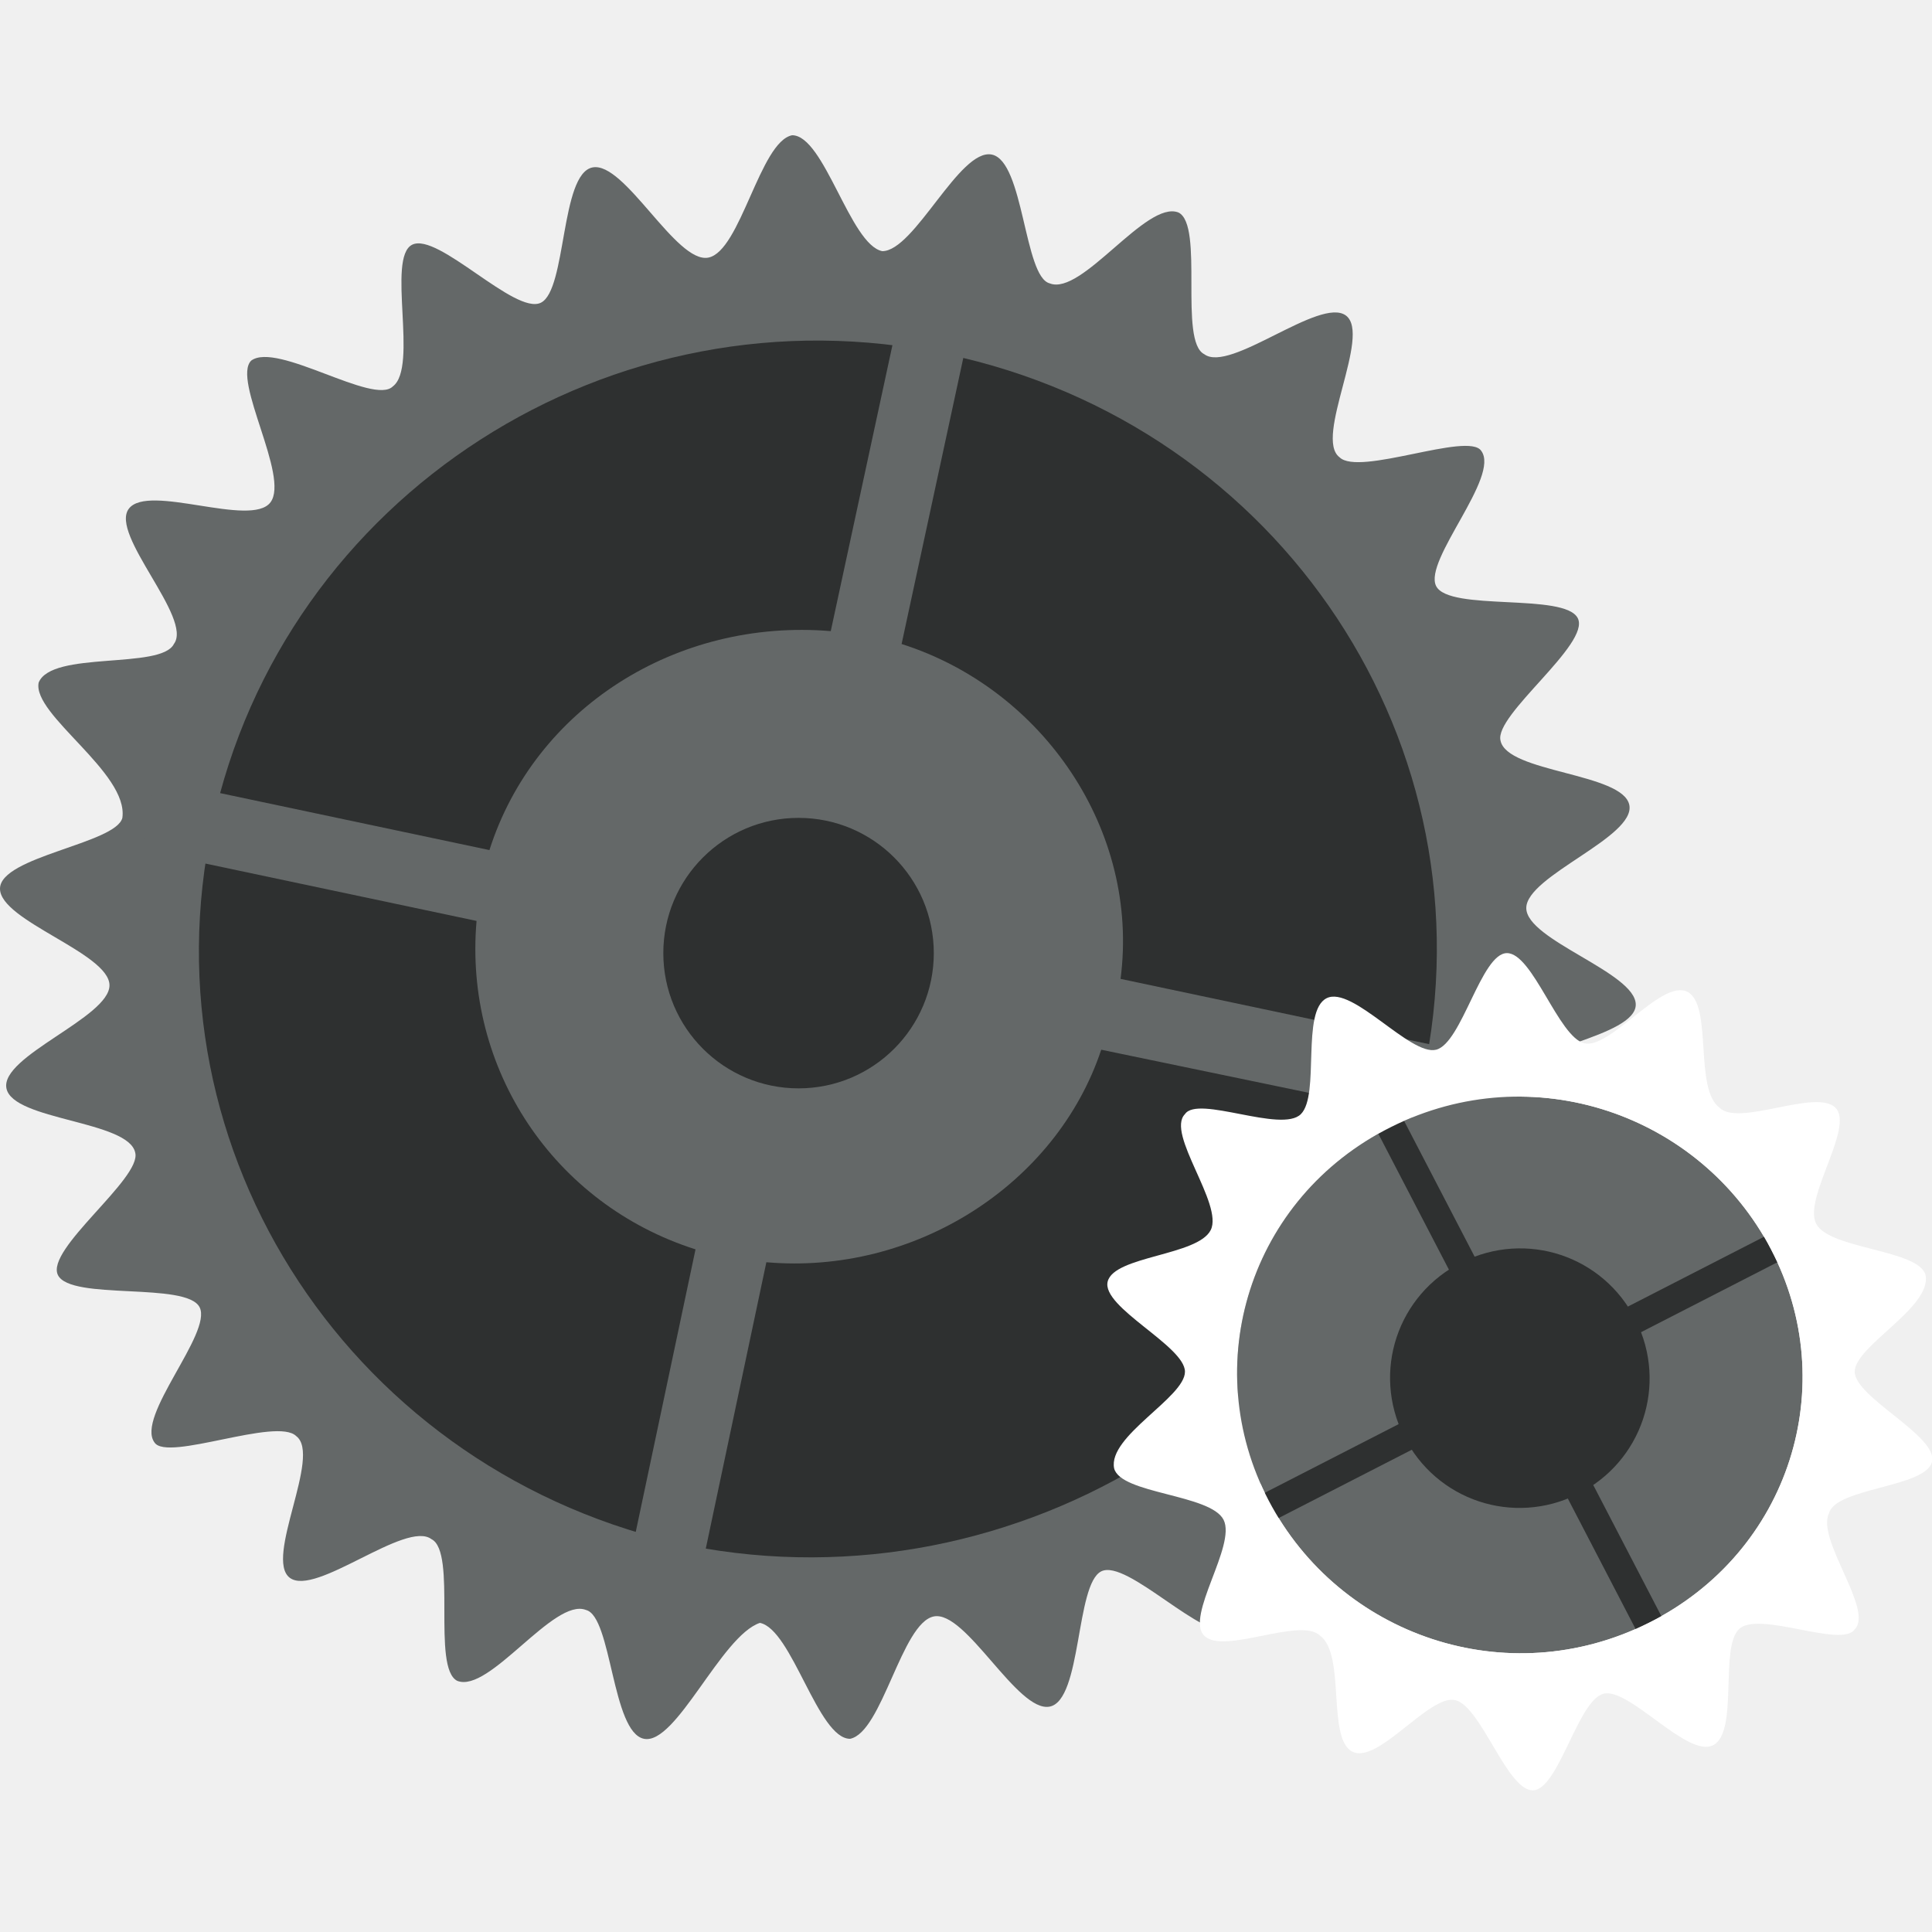
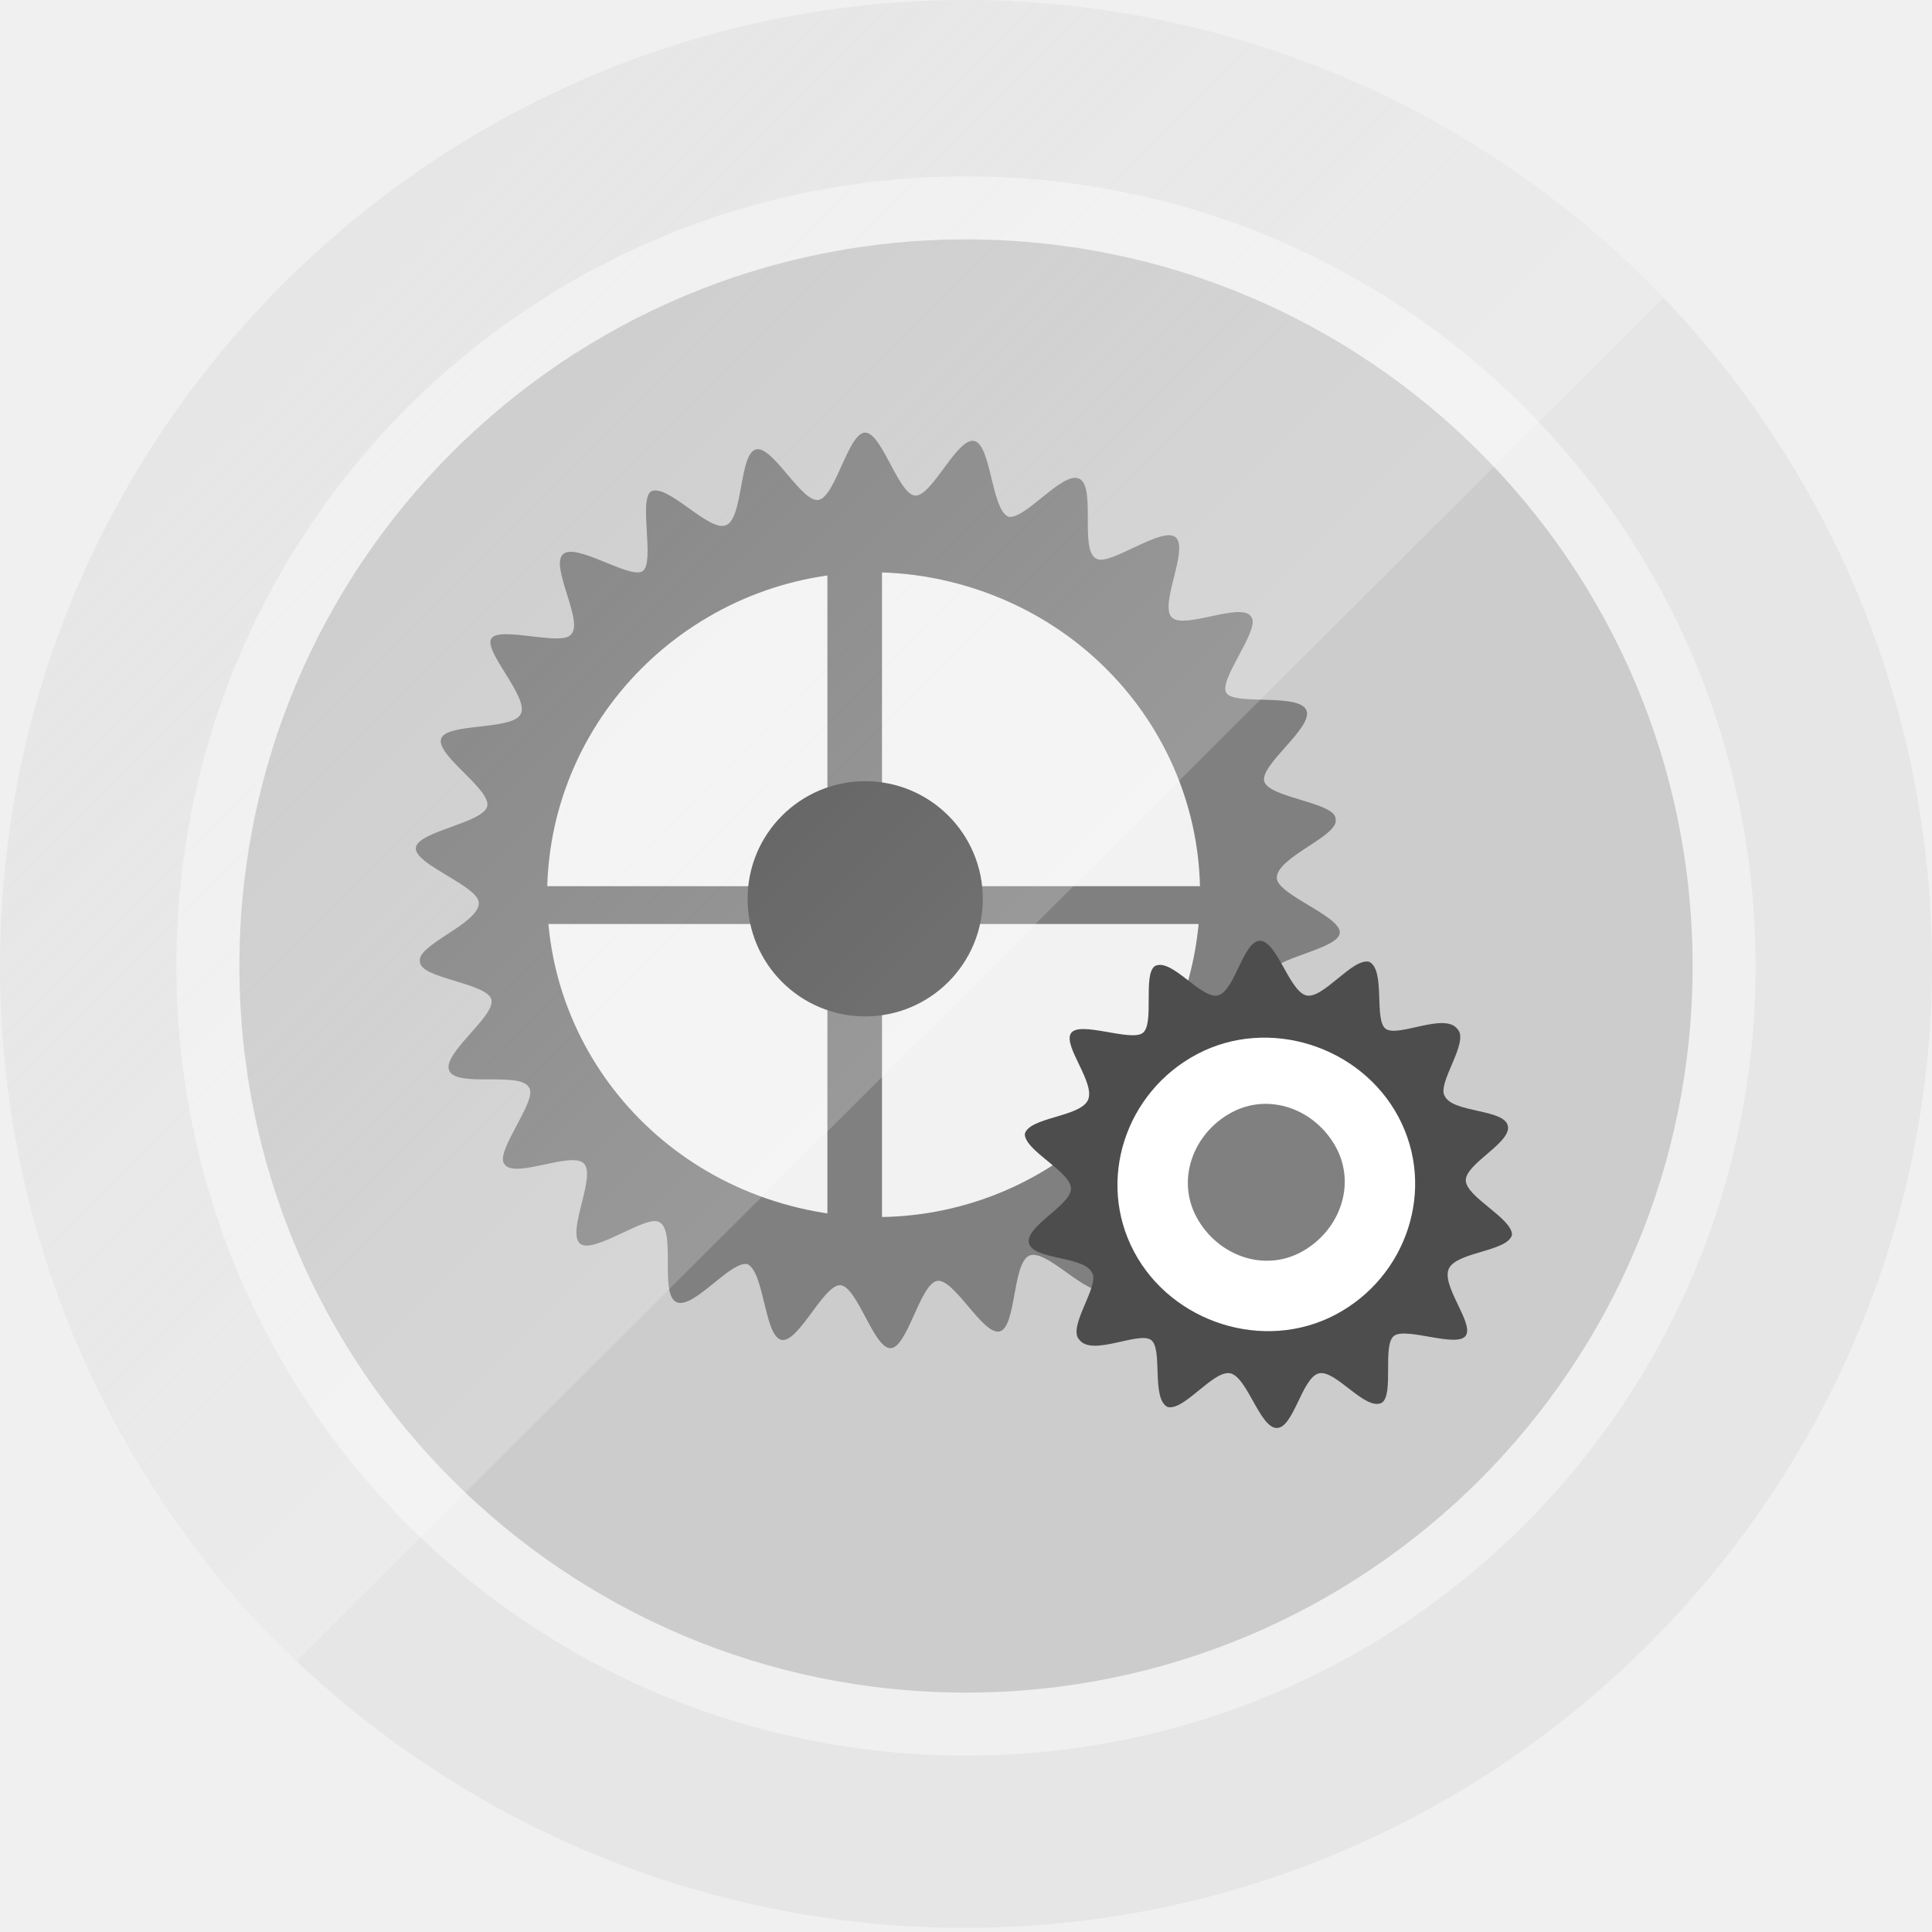
- <svg xmlns="http://www.w3.org/2000/svg" version="1.1" id="system_gray" x="0px" y="0px" viewBox="0 0 30 30" enable-background="new 0 0 30 30" xml:space="preserve">
+ <svg xmlns="http://www.w3.org/2000/svg" xmlns:xlink="http://www.w3.org/1999/xlink" version="1.1" id="Layer_1" x="0px" y="0px" viewBox="0 0 46 46" enable-background="new 0 0 46 46" xml:space="preserve">
  <g>
-     <g>
+     <defs>
+       <path id="SVGID_1_" d="M23,45.9l-0.4,0c-6.1-0.1-11.9-2.6-16.2-7C2.2,34.6-0.1,28.8,0,22.6C0.2,10.1,10.5,0,23,0l0.3,0    C36,0.2,46.2,10.6,46,23.3C45.8,35.8,35.5,45.9,23,45.9z" />
+     </defs>
+     <clipPath id="SVGID_2_">
+       <use xlink:href="#SVGID_1_" overflow="visible" />
+     </clipPath>
+     <g clip-path="url(#SVGID_2_)">
+       <circle fill="#CCCCCC" cx="23" cy="23" r="17.3" />
+       <g>
+         <path fill="#E6E6E6" d="M23,46C10.3,46,0,35.7,0,23C0,10.3,10.3,0,23,0c12.7,0,23,10.3,23,23C46,35.7,35.7,46,23,46z M23,4.2     C12.6,4.2,4.2,12.6,4.2,23S12.6,41.8,23,41.8S41.8,33.4,41.8,23S33.4,4.2,23,4.2z" />
+       </g>
      <g>
        <g>
-           <path fill="#646868" d="M10,27c-0.5-0.1-0.5-1.9-0.9-2c-0.5-0.2-1.5,1.3-2,1.1c-0.4-0.2,0-2-0.4-2.2c-0.4-0.3-1.8,0.9-2.2,0.6      c-0.4-0.3,0.5-1.9,0.1-2.2c-0.3-0.3-2,0.4-2.2,0.1c-0.3-0.4,0.9-1.7,0.7-2.1c-0.2-0.4-2-0.1-2.2-0.5s1.3-1.5,1.2-1.9      c-0.1-0.5-1.9-0.5-2-1s1.6-1.1,1.6-1.6S0,14.3,0,13.8s1.8-0.7,1.9-1.1C2,12,0.5,11.1,0.6,10.6c0.2-0.5,1.9-0.2,2.1-0.6      C3,9.6,1.7,8.3,2,7.9s1.9,0.3,2.2-0.1c0.3-0.4-0.6-1.9-0.3-2.2C4.3,5.3,5.8,6.3,6.1,6C6.5,5.7,6,4,6.4,3.8s1.6,1.1,2,0.9      c0.4-0.2,0.3-2,0.8-2.1S10.5,4.1,11,4s0.8-1.8,1.3-1.9c0.5,0,0.9,1.7,1.4,1.8c0.5,0,1.2-1.6,1.7-1.5c0.5,0.1,0.5,1.9,0.9,2      c0.5,0.2,1.5-1.3,2-1.1c0.4,0.2,0,2,0.4,2.2c0.4,0.3,1.8-0.9,2.2-0.6c0.4,0.3-0.5,1.9-0.1,2.2c0.3,0.3,2-0.4,2.2-0.1      c0.3,0.4-0.9,1.7-0.7,2.1c0.2,0.4,2,0.1,2.2,0.5s-1.3,1.5-1.2,1.9c0.1,0.5,1.9,0.5,2,1s-1.6,1.1-1.6,1.6s1.7,1,1.7,1.5      s-1.8,0.7-1.9,1.1c-0.1,0.5,1.4,1.4,1.3,1.8c-0.2,0.5-1.9,0.2-2.1,0.6s1.1,1.7,0.8,2.1c-0.3,0.4-1.9-0.3-2.2,0.1      c-0.3,0.4,0.6,1.9,0.3,2.2c-0.3,0.3-1.8-0.7-2.2-0.4c-0.4,0.3,0.2,2-0.3,2.2c-0.4,0.2-1.6-1.1-2-0.9s-0.3,2-0.8,2.1      S15,25,14.5,25.1s-0.8,1.8-1.3,1.9c-0.5,0-0.9-1.7-1.4-1.8C11.2,25.4,10.5,27.1,10,27z" />
-           <path fill="#2E3030" d="M10.7,24c-5.2-1.1-8.5-6.1-7.4-11.2s6.2-8.4,11.4-7.3s8.5,6.1,7.4,11.2S15.8,25,10.7,24z" />
-           <path fill="#646868" d="M22.6,16.3l-5.2-1.1c0.3-2.3-1.2-4.5-3.4-5.2l1.1-5.1L14,4.7l-1.1,5.1c-2.4-0.2-4.6,1.2-5.3,3.4      l-5.2-1.1l-0.2,1.1l5.2,1.1c-0.2,2.3,1.2,4.4,3.4,5.1l-1.1,5.2l1.1,0.2l1.1-5.2c2.3,0.2,4.5-1.2,5.2-3.3l5.3,1.1L22.6,16.3z" />
+           <path fill="#808080" d="M18.6,31.9c-0.4-0.1-0.4-1.6-0.8-1.8c-0.4-0.1-1.3,1.1-1.7,0.9c-0.4-0.2,0-1.7-0.4-1.9      c-0.3-0.2-1.6,0.8-1.9,0.5c-0.3-0.3,0.4-1.6,0.1-1.9c-0.3-0.3-1.7,0.4-1.9,0c-0.2-0.3,0.8-1.5,0.6-1.8c-0.2-0.4-1.7,0-1.9-0.4      c-0.2-0.4,1.1-1.3,1-1.7c-0.1-0.4-1.7-0.5-1.7-0.9c-0.1-0.4,1.4-0.9,1.4-1.4c0-0.4-1.5-0.9-1.5-1.3c0-0.4,1.6-0.6,1.7-1      c0.1-0.4-1.2-1.2-1.1-1.6c0.1-0.4,1.7-0.2,1.9-0.6c0.2-0.4-0.9-1.5-0.7-1.8c0.2-0.3,1.7,0.2,1.9-0.1c0.3-0.3-0.5-1.6-0.2-1.9      c0.3-0.3,1.6,0.6,1.9,0.4c0.3-0.2-0.1-1.7,0.2-1.9c0.4-0.2,1.4,1,1.8,0.8c0.4-0.2,0.3-1.7,0.7-1.8c0.4-0.1,1.1,1.3,1.5,1.2      c0.4-0.1,0.7-1.6,1.1-1.6c0.4,0,0.8,1.5,1.2,1.5c0.4,0,1-1.4,1.4-1.3c0.4,0.1,0.4,1.6,0.8,1.8c0.4,0.1,1.3-1.1,1.7-0.9      c0.4,0.2,0,1.7,0.4,1.9c0.3,0.2,1.6-0.8,1.9-0.5c0.3,0.3-0.4,1.6-0.1,1.9c0.3,0.3,1.7-0.4,1.9,0c0.2,0.3-0.8,1.5-0.6,1.8      s1.7,0,1.9,0.4c0.2,0.4-1.1,1.3-1,1.7c0.1,0.4,1.7,0.5,1.7,0.9c0.1,0.4-1.4,0.9-1.4,1.4c0,0.4,1.5,0.9,1.5,1.3      c0,0.4-1.6,0.6-1.7,1c-0.1,0.4,1.2,1.2,1.1,1.6c-0.1,0.4-1.7,0.2-1.9,0.6c-0.2,0.4,0.9,1.5,0.7,1.8c-0.2,0.3-1.7-0.2-1.9,0.1      c-0.3,0.3,0.5,1.6,0.2,1.9c-0.3,0.3-1.6-0.6-1.9-0.4c-0.3,0.2,0.1,1.7-0.2,1.9c-0.4,0.2-1.4-1-1.8-0.8c-0.4,0.2-0.3,1.7-0.7,1.8      c-0.4,0.1-1.1-1.3-1.5-1.2c-0.4,0.1-0.7,1.6-1.1,1.6c-0.4,0-0.8-1.5-1.2-1.5C19.6,30.6,19,32,18.6,31.9z" />
+           <g>
+             <path fill="#F2F2F2" d="M19.2,28.8c-4.2-0.9-6.9-4.9-6-9.1c0.9-4.1,5-6.8,9.2-5.9s6.9,4.9,6,9.1S23.4,29.7,19.2,28.8z" />
+           </g>
        </g>
-         <circle fill="#2E3030" cx="12.4" cy="14.8" r="2.1" />
+         <rect x="19.7" y="13.6" fill="#808080" width="1.3" height="15.7" />
+         <rect x="12.2" y="21.1" fill="#808080" width="16.7" height="0.9" />
+         <circle fill="#4D4D4D" cx="20.6" cy="21.4" r="2.8" />
+       </g>
+       <g>
+         <path fill="#4D4D4D" d="M32.9,33.4c-0.4,0.2-1.1-0.8-1.5-0.7c-0.4,0.1-0.6,1.3-1,1.3c-0.4,0-0.7-1.2-1.1-1.3     c-0.4-0.1-1.1,0.9-1.5,0.8c-0.4-0.2-0.1-1.4-0.4-1.6c-0.3-0.2-1.4,0.4-1.7,0c-0.3-0.3,0.5-1.3,0.3-1.6c-0.2-0.4-1.4-0.3-1.5-0.7     c-0.1-0.4,1-0.9,1-1.3c0-0.4-1.1-0.9-1.1-1.3c0.1-0.4,1.3-0.4,1.5-0.8c0.2-0.4-0.6-1.3-0.4-1.6c0.2-0.3,1.4,0.2,1.7,0     c0.3-0.2,0-1.4,0.3-1.6c0.4-0.2,1.1,0.8,1.5,0.7c0.4-0.1,0.6-1.3,1-1.3c0.4,0,0.7,1.2,1.1,1.3c0.4,0.1,1.1-0.9,1.5-0.8     c0.4,0.2,0.1,1.4,0.4,1.6c0.3,0.2,1.4-0.4,1.7,0c0.3,0.3-0.5,1.3-0.3,1.6c0.2,0.4,1.4,0.3,1.5,0.7c0.1,0.4-1,0.9-1,1.3     c0,0.4,1.1,0.9,1.1,1.3c-0.1,0.4-1.3,0.4-1.5,0.8c-0.2,0.4,0.6,1.3,0.4,1.6c-0.2,0.3-1.4-0.2-1.7,0C32.9,32,33.2,33.2,32.9,33.4z     " />
+         <path fill="#FFFFFF" d="M31.8,31.3c-1.7,0.9-3.9,0.2-4.8-1.5c-0.9-1.7-0.2-3.8,1.5-4.7c1.7-0.9,3.9-0.2,4.8,1.5     S33.5,30.4,31.8,31.3z" />
+         <path fill="#808080" d="M31,29.8c-0.9,0.5-2,0.1-2.5-0.8c-0.5-0.9-0.1-2,0.8-2.5c0.9-0.5,2-0.1,2.5,0.8S31.9,29.3,31,29.8z" />
      </g>
    </g>
-     <g>
-       <path fill="#646868" d="M25.6,25.2c-2.2,1.1-4.8,0.2-5.9-1.9s-0.3-4.7,1.9-5.8c2.2-1.1,4.8-0.2,5.9,1.9S27.8,24.1,25.6,25.2z" />
-       <polygon fill="#2E3030" points="19.8,23.6 19.6,23.2 27.4,19.2 27.6,19.6   " />
-       <polygon fill="#2E3030" points="25.8,25.1 25.4,25.3 21.4,17.6 21.8,17.4   " />
-       <path fill="#2E3030" d="M24.5,23.2c-1,0.5-2.2,0.1-2.7-0.9s-0.1-2.2,0.9-2.7s2.2-0.1,2.7,0.9S25.5,22.7,24.5,23.2z" />
-       <path fill="#FFFFFF" d="M30,22.7c0.1-0.4-1.2-1-1.2-1.4s1.2-1,1.1-1.5c-0.1-0.4-1.5-0.4-1.7-0.8s0.6-1.5,0.3-1.8    c-0.3-0.3-1.5,0.3-1.8,0c-0.4-0.3-0.1-1.6-0.5-1.8s-1.2,0.9-1.6,0.8s-0.8-1.4-1.2-1.4c-0.4,0-0.7,1.4-1.1,1.5s-1.3-1-1.7-0.8    c-0.4,0.2-0.1,1.5-0.4,1.8s-1.6-0.3-1.8,0c-0.3,0.3,0.6,1.4,0.4,1.8s-1.5,0.4-1.6,0.8s1.2,1,1.2,1.4s-1.2,1-1.1,1.5    c0.1,0.4,1.5,0.4,1.7,0.8s-0.6,1.5-0.3,1.8c0.3,0.3,1.5-0.3,1.8,0c0.4,0.3,0.1,1.6,0.5,1.8c0.4,0.2,1.2-0.9,1.6-0.8    s0.8,1.4,1.2,1.4c0.4,0,0.7-1.4,1.1-1.5s1.3,1,1.7,0.8c0.4-0.2,0.1-1.5,0.4-1.8s1.6,0.3,1.8,0c0.3-0.3-0.6-1.4-0.4-1.8    C28.5,23.1,29.9,23.1,30,22.7z M25.6,25.2c-2.2,1.1-4.8,0.2-5.9-1.9s-0.3-4.7,1.9-5.8c2.2-1.1,4.8-0.2,5.9,1.9    C28.6,21.5,27.8,24.1,25.6,25.2z" />
-     </g>
+     <linearGradient id="SVGID_3_" gradientUnits="userSpaceOnUse" x1="363.831" y1="-157.516" x2="403.517" y2="-157.516" gradientTransform="matrix(-0.4357 -0.4357 0.7071 -0.7071 293.3917 70.3728)">
+       <stop offset="0" style="stop-color:#FFFFFF;stop-opacity:0.2" />
+       <stop offset="1" style="stop-color:#FBFBFB;stop-opacity:0" />
+     </linearGradient>
+     <polygon clip-path="url(#SVGID_2_)" fill="url(#SVGID_3_)" points="23.5,-11.4 40.8,5.9 6.1,40.5 -11.2,23.3  " />
  </g>
</svg>
